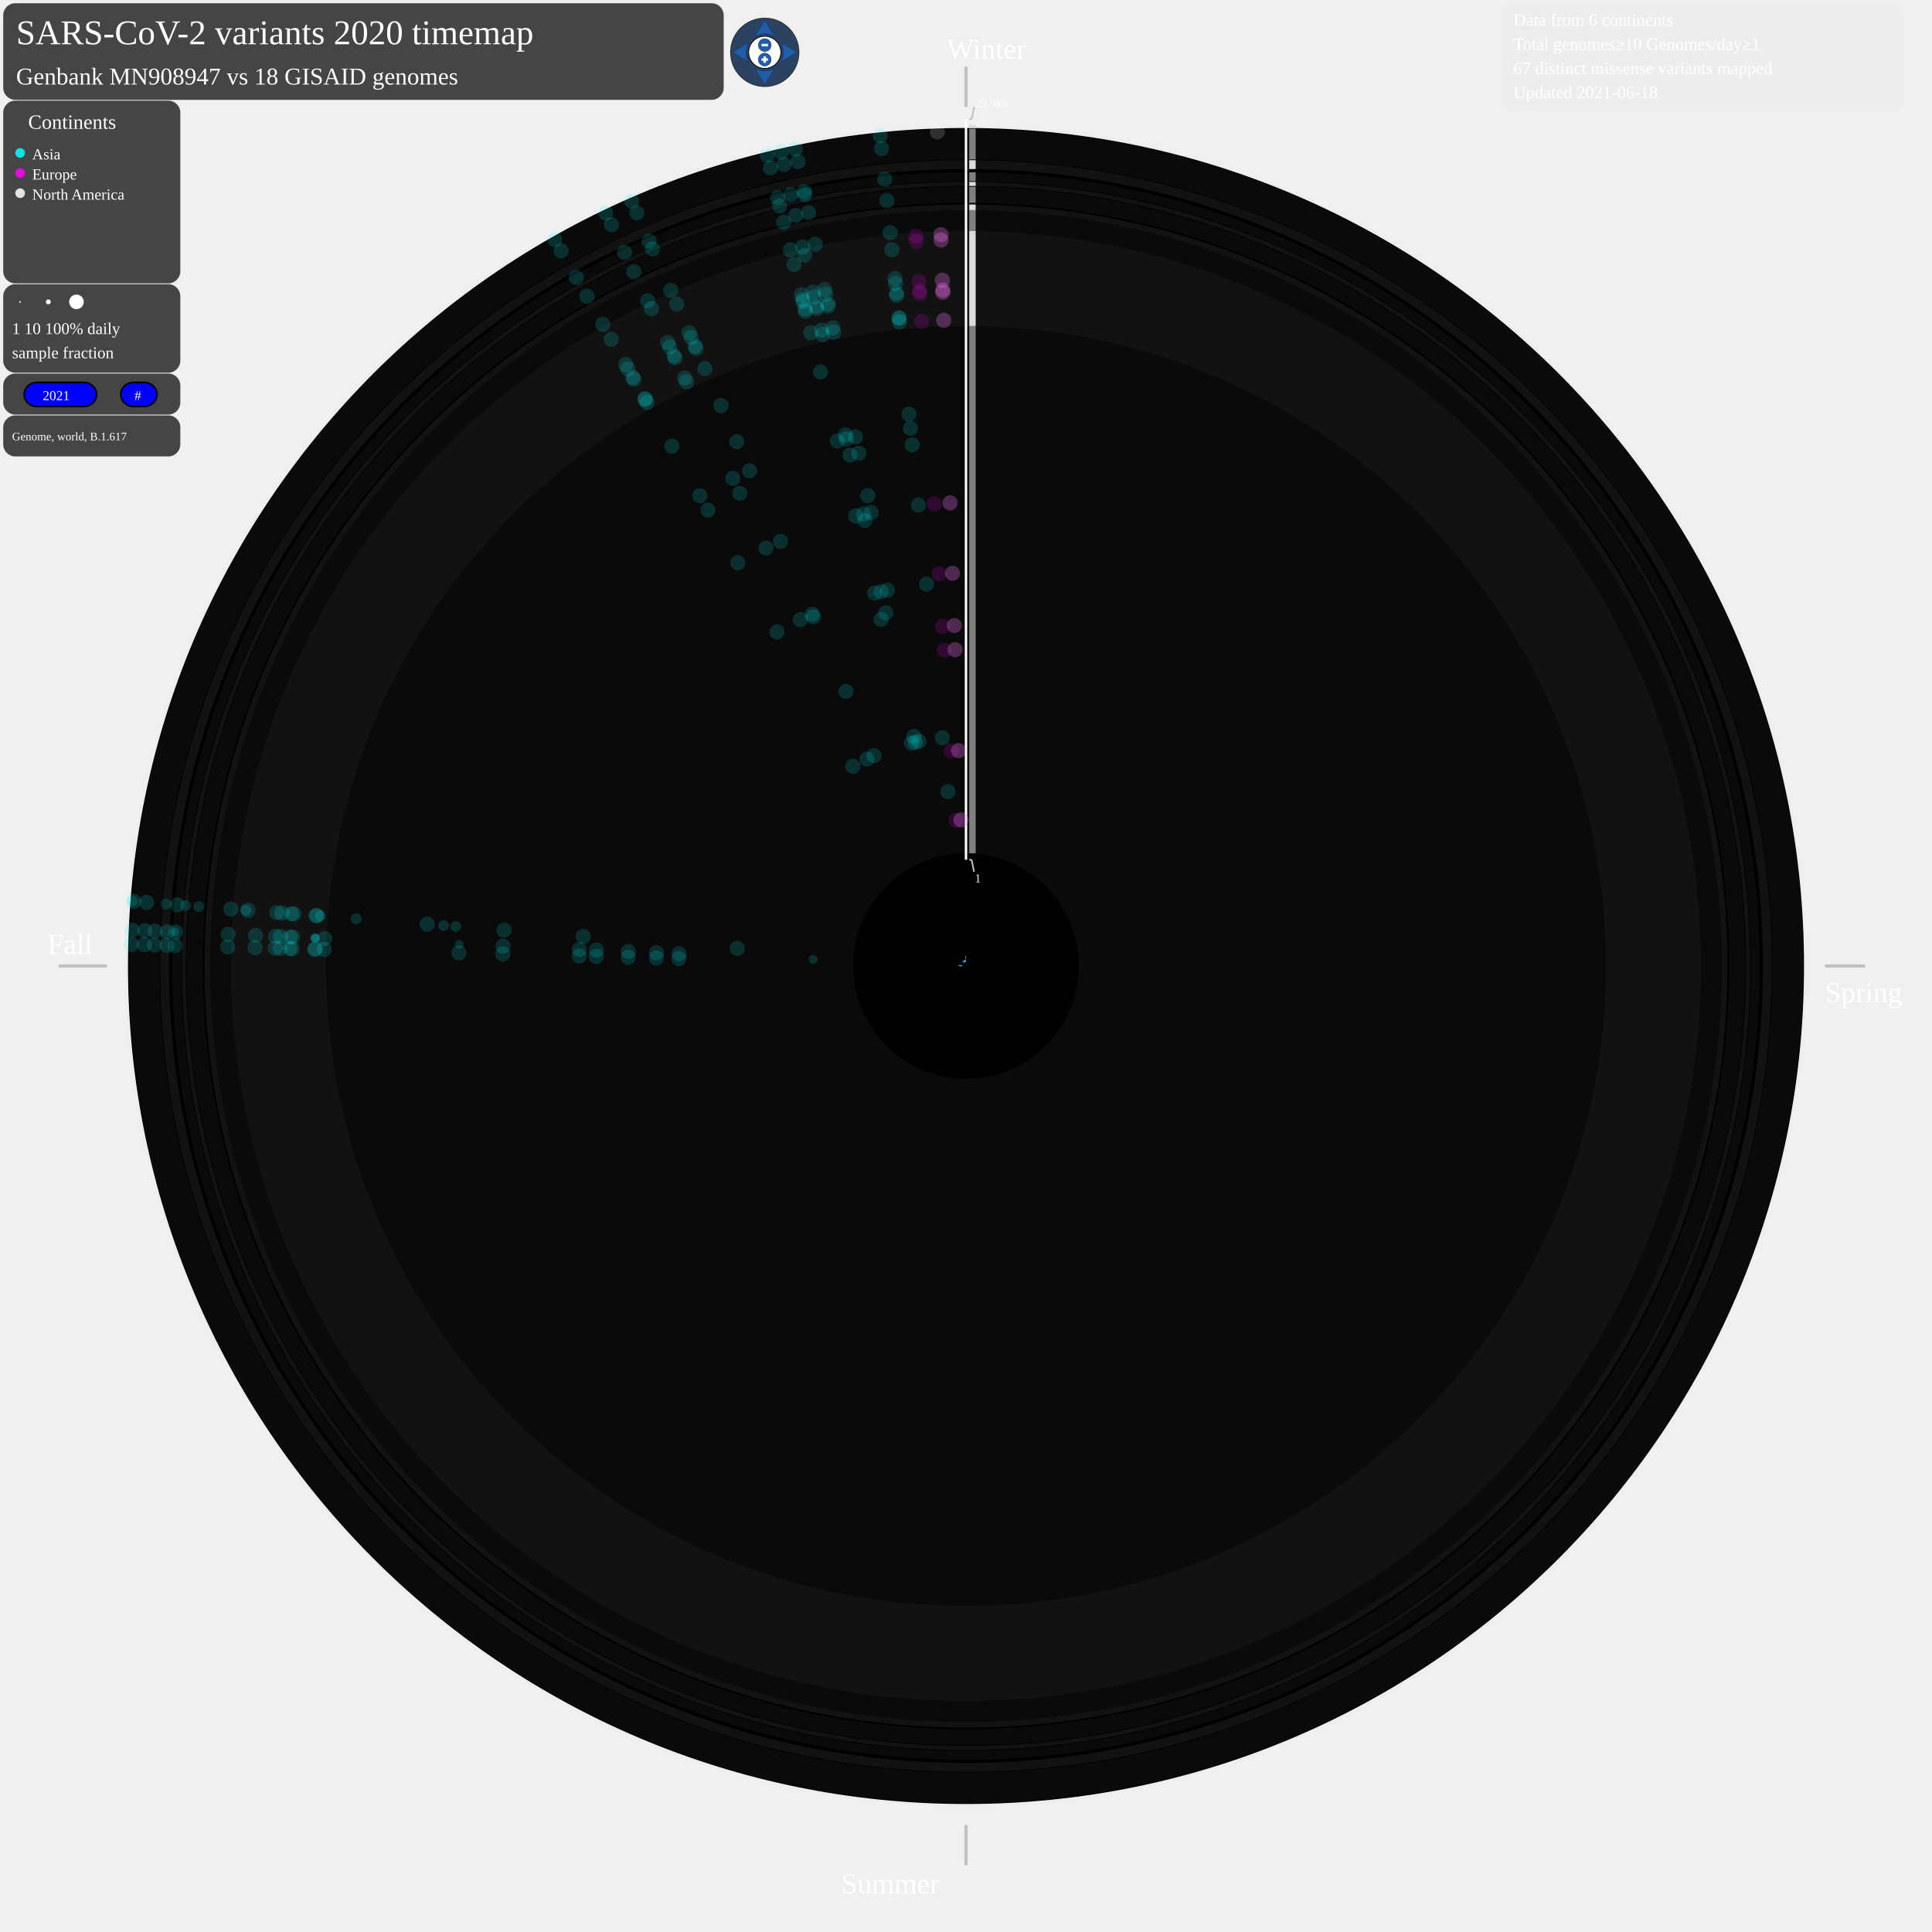
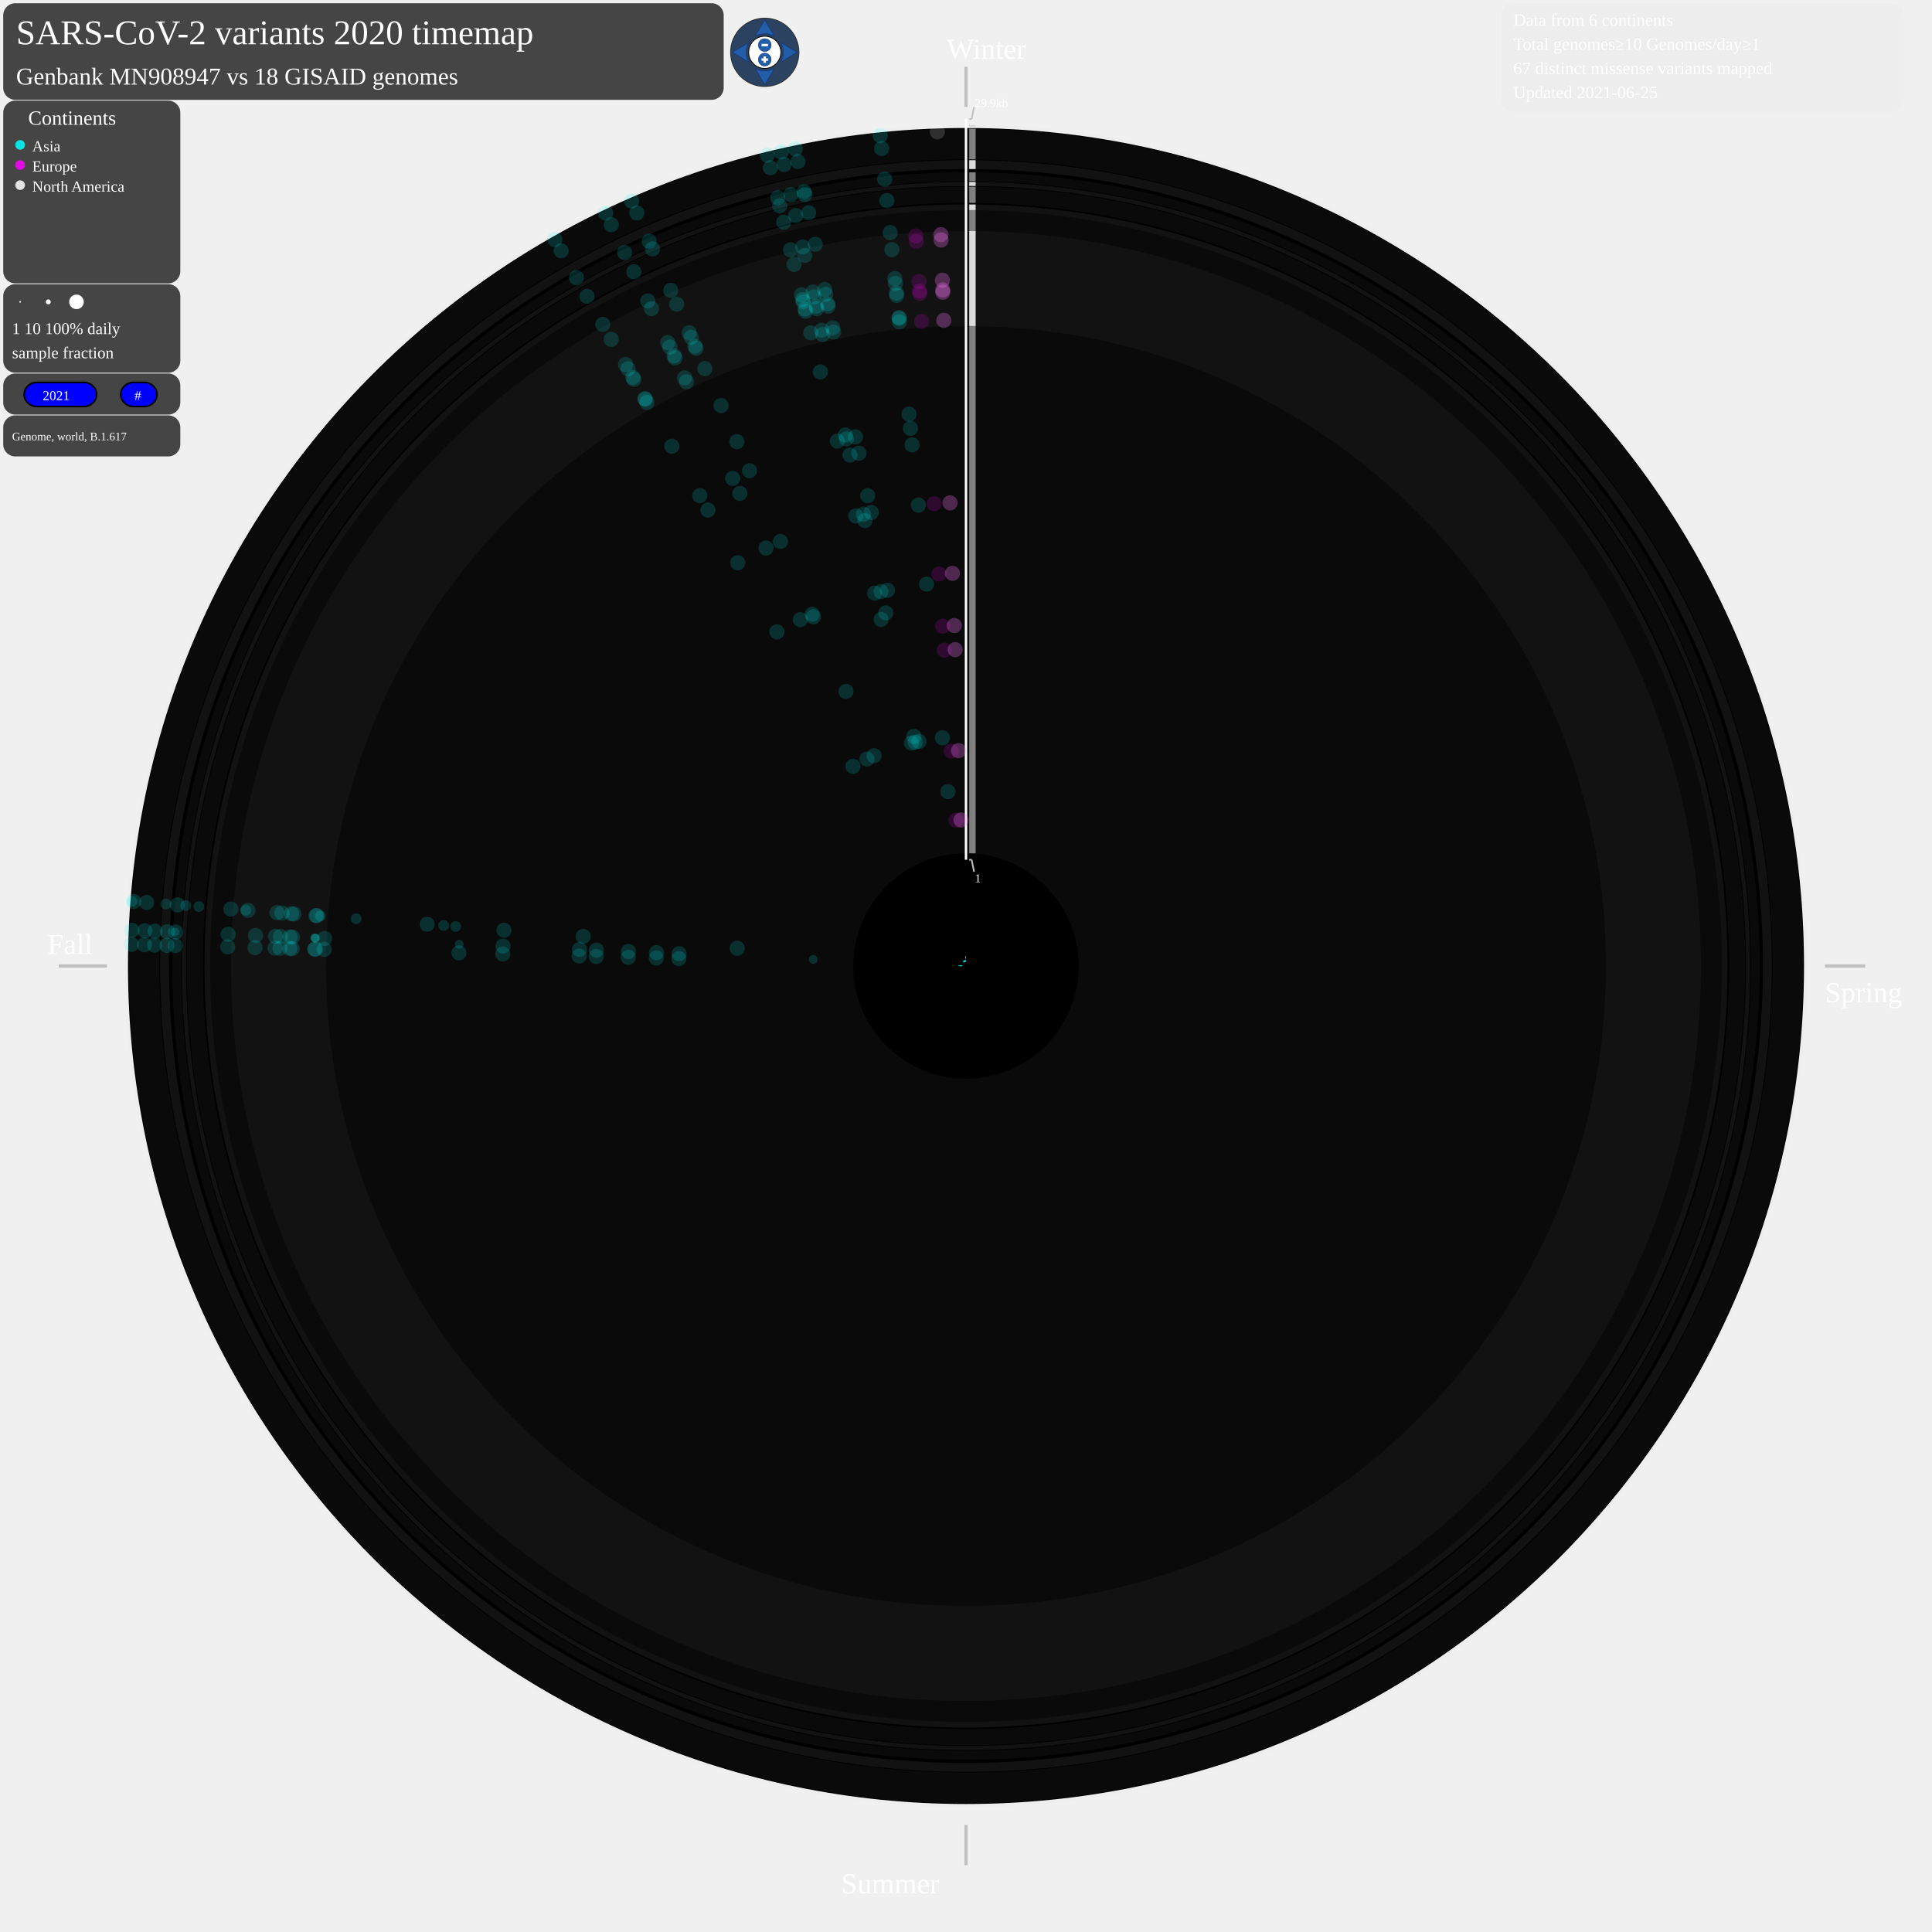
<svg xmlns="http://www.w3.org/2000/svg" width="2400" height="2400" style="background-color:black" viewBox="0 0 2400 2400" id="map-svg">
  <defs>
    <style type="text/css">
	.sb {
	stroke-width:0.8;
	stroke-opacity:0.7;
	}
	.sb:hover {
	stroke-width:0.8;
	stroke-opacity:1.0;
	}
	.compass {
	fill: #fff;
	stroke: #000;
	stroke-width: 1;
	}
	.button {
	fill: #225EA8;
	stroke: #0C2C84;
	stroke-width: 0.5;
	stroke-miterlimit:6;
	stroke-linecap: round;
	}
	.button:hover {
	stroke-width: 1;
	}
	.plus-minus {
	fill: #fff;
	pointer-events: none;
	}
	.legendcol {
	stroke: none;
	fill-opacity:0.85;
	}
	.legendcol:hover {
	fill-opacity:1.0;
	}
	.cv {
	stroke: none;
	fill-opacity:0.15;
	}
	.cv:hover {
	stroke: none;
	fill-opacity:0.8;
	}
	.Asia {
	stroke: none;
	fill-opacity:0.6;
	}
	.Asia:hover {
	stroke: none;
	fill-opacity:1.0;
	}
	.Europe {
	stroke: none;
	fill-opacity:0.6;
	}
	.Europe:hover {
	stroke: none;
	fill-opacity:1.0;
	}
	.NorthAmerica {
	stroke: none;
	fill-opacity:0.6;
	}
	.NorthAmerica:hover {
	stroke: none;
	fill-opacity:1.0;
	}
	a:link, a:visited {
	cursor: pointer;
	}
	a:hover, a:active {
	outline: dotted 2px yellow;
	}
	g:hover, g:active {
	outline: dotted 2px yellow;
	}
	.static {
	cursor: not-allowed;
	}
	.draggable, .draggable-group {
	cursor: pointer;
	}
	svg text {
	cursor: default;
	-webkit-user-select: none;
	-moz-user-select: none;
	-ms-user-select: none;
	user-select: none;
	}
	</style>
  </defs>
  <text font-size="3.6em" x="20" y="55" fill="white">SARS-CoV-2 variants 2020 timemap</text>
  <g id="matrix-group" transform="matrix(1 0 0 1 0 0)" class="draggable-group">
    <circle cx="1200" cy="1200" r="1045" style="fill:gainsboro;stroke:black;stroke-width:0;fill-opacity:0.085;" />
    <circle cx="1200" cy="1200" r="1041" style="fill:black;stroke:black;stroke-width:0;fill-opacity:1;" />
    <circle cx="1200" cy="1200" r="1040" style="fill:grey;stroke:black;stroke-width:0;fill-opacity:0.085;" />
    <circle cx="1200" cy="1200" r="1002" style="fill:black;stroke:black;stroke-width:0;fill-opacity:1;" />
    <circle cx="1200" cy="1200" r="1001" style="fill:gainsboro;stroke:black;stroke-width:0;fill-opacity:0.085;" />
    <circle cx="1200" cy="1200" r="990" style="fill:black;stroke:black;stroke-width:0;fill-opacity:1;" />
    <circle cx="1200" cy="1200" r="986" style="fill:grey;stroke:black;stroke-width:0;fill-opacity:0.085;" />
    <circle cx="1200" cy="1200" r="975" style="fill:black;stroke:black;stroke-width:0;fill-opacity:1;" />
    <circle cx="1200" cy="1200" r="974" style="fill:gainsboro;stroke:black;stroke-width:0;fill-opacity:0.085;" />
    <circle cx="1200" cy="1200" r="969" style="fill:black;stroke:black;stroke-width:0;fill-opacity:1;" />
    <circle cx="1200" cy="1200" r="968" style="fill:grey;stroke:black;stroke-width:0;fill-opacity:0.085;" />
    <circle cx="1200" cy="1200" r="948" style="fill:black;stroke:black;stroke-width:0;fill-opacity:1;" />
    <circle cx="1200" cy="1200" r="946" style="fill:gainsboro;stroke:black;stroke-width:0;fill-opacity:0.085;" />
    <circle cx="1200" cy="1200" r="939" style="fill:black;stroke:black;stroke-width:0;fill-opacity:1;" />
    <circle cx="1200" cy="1200" r="939" style="fill:grey;stroke:black;stroke-width:0;fill-opacity:0.085;" />
    <circle cx="1200" cy="1200" r="913" style="fill:black;stroke:black;stroke-width:0;fill-opacity:1;" />
    <circle cx="1200" cy="1200" r="913" style="fill:gainsboro;stroke:black;stroke-width:0;fill-opacity:0.085;" />
    <circle cx="1200" cy="1200" r="795" style="fill:black;stroke:black;stroke-width:0;fill-opacity:1;" />
    <circle cx="1200" cy="1200" r="795" style="fill:grey;stroke:black;stroke-width:0;fill-opacity:0.085;" />
    <circle cx="1200" cy="1200" r="140" style="fill:black;stroke:black;stroke-width:0;fill-opacity:1;" />
    <line x1="1200" y1="82.938" x2="1200" y2="132.938" style="stroke:silver;stroke-width:4" />
    <text font-size="3.0em" x="1176" y="72.938" fill="white">Winter</text>
    <line x1="2267" y1="1200" x2="2317" y2="1200" style="stroke:silver;stroke-width:4" />
    <text font-size="3.0em" x="2267" y="1245" fill="white">Spring</text>
    <line x1="1200" y1="2267" x2="1200" y2="2317" style="stroke:silver;stroke-width:4" />
    <text font-size="3.0em" x="1045" y="2352" fill="white">Summer</text>
    <line x1="133" y1="1200" x2="73" y2="1200" style="stroke:silver;stroke-width:4" />
    <text font-size="3.0em" x="59" y="1185" fill="white">Fall</text>
    <g>
      <line x1="1208" y1="1060" x2="1208" y2="405" style="stroke:grey;stroke-width:8" />
    </g>
    <g>
      <line x1="1208" y1="405" x2="1208" y2="287" style="stroke:gainsboro;stroke-width:8" />
    </g>
    <g>
      <line x1="1208" y1="287" x2="1208" y2="261" style="stroke:grey;stroke-width:8" />
    </g>
    <g>
      <line x1="1208" y1="261" x2="1208" y2="254" style="stroke:gainsboro;stroke-width:8" />
    </g>
    <g>
      <line x1="1208" y1="252" x2="1208" y2="232" style="stroke:grey;stroke-width:8" />
    </g>
    <g>
      <line x1="1208" y1="231" x2="1208" y2="226" style="stroke:gainsboro;stroke-width:8" />
    </g>
    <g>
      <line x1="1208" y1="225" x2="1208" y2="214" style="stroke:grey;stroke-width:8" />
    </g>
    <g>
      <line x1="1208" y1="210" x2="1208" y2="199" style="stroke:gainsboro;stroke-width:8" />
    </g>
    <g>
      <line x1="1208" y1="198" x2="1208" y2="160" style="stroke:grey;stroke-width:8" />
    </g>
    <g>
      <line x1="1208" y1="159" x2="1208" y2="155" style="stroke:gainsboro;stroke-width:8" />
    </g>
    <line x1="1200" y1="147.938" x2="1200" y2="1068" style="stroke:white;stroke-width:3" />
    <line x1="1204" y1="147.938" x2="1207" y2="147.938" style="stroke:silver;stroke-width:2" />
    <line x1="1207" y1="147.938" x2="1210" y2="132.938" style="stroke:silver;stroke-width:2" />
    <line x1="1204" y1="1068" x2="1207" y2="1068" style="stroke:silver;stroke-width:2" />
    <line x1="1207" y1="1068" x2="1210" y2="1083" style="stroke:silver;stroke-width:2" />
    <text font-size="1.25em" x="1211" y="132.938" fill="white">29.9kb</text>
    <text font-size="1.25em" x="1211" y="1096" fill="white">1</text>
    <g class="Asia">
      <line x1="1195.0" y1="1199.9" x2="1192.6" y2="1199.8" style="stroke:cyan;" class="sb" />
    </g>
    <g class="Asia">
      <circle cx="843.3" cy="1190.8" r="9.4" style="fill:cyan;" class="cv" />
    </g>
    <g class="Asia">
      <circle cx="815.3" cy="1190.1" r="9.4" style="fill:cyan;" class="cv" />
    </g>
    <g class="Asia">
      <circle cx="780.4" cy="1189.2" r="9.4" style="fill:cyan;" class="cv" />
    </g>
    <g class="Asia">
      <circle cx="740.7" cy="1188.1" r="9.4" style="fill:cyan;" class="cv" />
    </g>
    <g class="Asia">
      <circle cx="719.5" cy="1187.6" r="9.4" style="fill:cyan;" class="cv" />
    </g>
    <g class="Asia">
      <circle cx="624.6" cy="1185.1" r="9.4" style="fill:cyan;" class="cv" />
    </g>
    <g class="Asia">
      <circle cx="570.1" cy="1183.7" r="9.4" style="fill:cyan;" class="cv" />
    </g>
    <g class="Asia">
      <circle cx="402.8" cy="1179.4" r="9.4" style="fill:cyan;" class="cv" />
    </g>
    <g class="Asia">
      <circle cx="391.5" cy="1179.1" r="9.4" style="fill:cyan;" class="cv" />
    </g>
    <g class="Asia">
      <circle cx="391.1" cy="1179.1" r="9.4" style="fill:cyan;" class="cv" />
    </g>
    <g class="Asia">
      <circle cx="362.9" cy="1178.4" r="9.4" style="fill:cyan;" class="cv" />
    </g>
    <g class="Asia">
      <circle cx="359.9" cy="1178.3" r="9.4" style="fill:cyan;" class="cv" />
    </g>
    <g class="Asia">
      <circle cx="347.9" cy="1178.0" r="9.4" style="fill:cyan;" class="cv" />
    </g>
    <g class="Asia">
      <circle cx="341.7" cy="1177.8" r="9.4" style="fill:cyan;" class="cv" />
    </g>
    <g class="Asia">
      <circle cx="316.9" cy="1177.2" r="9.4" style="fill:cyan;" class="cv" />
    </g>
    <g class="Asia">
      <circle cx="282.8" cy="1176.3" r="9.4" style="fill:cyan;" class="cv" />
    </g>
    <g class="Asia">
      <circle cx="217.7" cy="1174.6" r="9.4" style="fill:cyan;" class="cv" />
    </g>
    <g class="Asia">
      <circle cx="207.4" cy="1174.4" r="9.4" style="fill:cyan;" class="cv" />
    </g>
    <g class="Asia">
      <circle cx="192.0" cy="1174.0" r="9.4" style="fill:cyan;" class="cv" />
    </g>
    <g class="Asia">
      <circle cx="179.4" cy="1173.6" r="9.4" style="fill:cyan;" class="cv" />
    </g>
    <g class="Asia">
      <circle cx="163.4" cy="1173.2" r="9.4" style="fill:cyan;" class="cv" />
    </g>
    <g class="Asia">
      <line x1="1195.0" y1="1199.8" x2="1190.2" y2="1199.6" style="stroke:cyan;" class="sb" />
    </g>
    <g class="Asia">
      <circle cx="1010.2" cy="1191.8" r="5.5" style="fill:cyan;" class="cv" />
    </g>
    <g class="Asia">
      <circle cx="843.6" cy="1184.7" r="9.4" style="fill:cyan;" class="cv" />
    </g>
    <g class="Asia">
      <circle cx="815.5" cy="1183.5" r="9.4" style="fill:cyan;" class="cv" />
    </g>
    <g class="Asia">
      <circle cx="780.6" cy="1182.0" r="9.4" style="fill:cyan;" class="cv" />
    </g>
    <g class="Asia">
      <circle cx="740.9" cy="1180.3" r="9.4" style="fill:cyan;" class="cv" />
    </g>
    <g class="Asia">
      <circle cx="719.8" cy="1179.4" r="9.4" style="fill:cyan;" class="cv" />
    </g>
    <g class="Asia">
      <circle cx="624.9" cy="1175.3" r="9.4" style="fill:cyan;" class="cv" />
    </g>
    <g class="Asia">
      <circle cx="570.5" cy="1173.0" r="5.5" style="fill:cyan;" class="cv" />
    </g>
    <g class="Asia">
      <circle cx="403.3" cy="1165.8" r="9.4" style="fill:cyan;" class="cv" />
    </g>
    <g class="Asia">
      <circle cx="392.0" cy="1165.3" r="5.5" style="fill:cyan;" class="cv" />
    </g>
    <g class="Asia">
      <circle cx="391.6" cy="1165.3" r="5.5" style="fill:cyan;" class="cv" />
    </g>
    <g class="Asia">
      <circle cx="390.7" cy="1165.2" r="5.5" style="fill:cyan;" class="cv" />
    </g>
    <g class="Asia">
      <circle cx="363.4" cy="1164.1" r="9.4" style="fill:cyan;" class="cv" />
    </g>
    <g class="Asia">
      <circle cx="360.4" cy="1163.9" r="9.4" style="fill:cyan;" class="cv" />
    </g>
    <g class="Asia">
      <circle cx="348.4" cy="1163.4" r="9.4" style="fill:cyan;" class="cv" />
    </g>
    <g class="Asia">
      <circle cx="342.2" cy="1163.1" r="9.4" style="fill:cyan;" class="cv" />
    </g>
    <g class="Asia">
      <circle cx="317.5" cy="1162.1" r="9.4" style="fill:cyan;" class="cv" />
    </g>
    <g class="Asia">
      <circle cx="283.4" cy="1160.6" r="9.4" style="fill:cyan;" class="cv" />
    </g>
    <g class="Asia">
      <circle cx="218.2" cy="1157.8" r="9.4" style="fill:cyan;" class="cv" />
    </g>
    <g class="Asia">
      <circle cx="217.3" cy="1157.8" r="5.5" style="fill:cyan;" class="cv" />
    </g>
    <g class="Asia">
      <circle cx="208.0" cy="1157.4" r="9.4" style="fill:cyan;" class="cv" />
    </g>
    <g class="Asia">
      <circle cx="192.6" cy="1156.7" r="9.4" style="fill:cyan;" class="cv" />
    </g>
    <g class="Asia">
      <circle cx="180.0" cy="1156.2" r="9.4" style="fill:cyan;" class="cv" />
    </g>
    <g class="Asia">
      <circle cx="164.0" cy="1155.5" r="9.4" style="fill:cyan;" class="cv" />
    </g>
    <g class="Asia">
      <line x1="1195.0" y1="1199.6" x2="1191.2" y2="1199.3" style="stroke:cyan;" class="sb" />
    </g>
    <g class="Asia">
      <circle cx="915.8" cy="1178.0" r="9.4" style="fill:cyan;" class="cv" />
    </g>
    <g class="Asia">
      <circle cx="724.5" cy="1163.2" r="9.4" style="fill:cyan;" class="cv" />
    </g>
    <g class="Asia">
      <circle cx="626.1" cy="1155.5" r="9.4" style="fill:cyan;" class="cv" />
    </g>
    <g class="Asia">
      <circle cx="566.1" cy="1150.9" r="6.7" style="fill:cyan;" class="cv" />
    </g>
    <g class="Asia">
      <circle cx="551.1" cy="1149.7" r="6.7" style="fill:cyan;" class="cv" />
    </g>
    <g class="Asia">
      <circle cx="530.6" cy="1148.1" r="9.4" style="fill:cyan;" class="cv" />
    </g>
    <g class="Asia">
      <circle cx="442.4" cy="1141.3" r="6.7" style="fill:cyan;" class="cv" />
    </g>
    <g class="Asia">
      <circle cx="397.9" cy="1137.9" r="6.7" style="fill:cyan;" class="cv" />
    </g>
    <g class="Asia">
      <circle cx="393.6" cy="1137.5" r="9.4" style="fill:cyan;" class="cv" />
    </g>
    <g class="Asia">
      <circle cx="392.5" cy="1137.4" r="9.4" style="fill:cyan;" class="cv" />
    </g>
    <g class="Asia">
      <circle cx="365.1" cy="1135.3" r="9.4" style="fill:cyan;" class="cv" />
    </g>
    <g class="Asia">
      <circle cx="362.2" cy="1135.1" r="9.4" style="fill:cyan;" class="cv" />
    </g>
    <g class="Asia">
      <circle cx="350.2" cy="1134.2" r="9.4" style="fill:cyan;" class="cv" />
    </g>
    <g class="Asia">
      <circle cx="344.0" cy="1133.7" r="9.4" style="fill:cyan;" class="cv" />
    </g>
    <g class="Asia">
      <circle cx="308.1" cy="1130.9" r="9.4" style="fill:cyan;" class="cv" />
    </g>
    <g class="Asia">
      <circle cx="305.4" cy="1130.7" r="6.7" style="fill:cyan;" class="cv" />
    </g>
    <g class="Asia">
      <circle cx="286.8" cy="1129.3" r="9.4" style="fill:cyan;" class="cv" />
    </g>
    <g class="Asia">
      <circle cx="247.0" cy="1126.2" r="6.7" style="fill:cyan;" class="cv" />
    </g>
    <g class="Asia">
      <circle cx="230.7" cy="1124.9" r="6.7" style="fill:cyan;" class="cv" />
    </g>
    <g class="Asia">
      <circle cx="220.3" cy="1124.1" r="9.4" style="fill:cyan;" class="cv" />
    </g>
    <g class="Asia">
      <circle cx="206.1" cy="1123.0" r="6.7" style="fill:cyan;" class="cv" />
    </g>
    <g class="Asia">
      <circle cx="182.1" cy="1121.1" r="9.4" style="fill:cyan;" class="cv" />
    </g>
    <g class="Asia">
      <circle cx="166.1" cy="1119.9" r="9.4" style="fill:cyan;" class="cv" />
    </g>
    <g class="Asia">
      <circle cx="164.1" cy="1119.7" r="6.7" style="fill:cyan;" class="cv" />
    </g>
    <g class="Asia">
      <line x1="1197.5" y1="1195.6" x2="1196.4" y2="1193.6" style="stroke:cyan;" class="sb" />
    </g>
    <g class="Asia">
      <circle cx="1059.6" cy="951.9" r="9.4" style="fill:cyan;" class="cv" />
    </g>
    <g class="Asia">
      <circle cx="965.1" cy="784.9" r="9.4" style="fill:cyan;" class="cv" />
    </g>
    <g class="Asia">
      <circle cx="916.5" cy="699.1" r="9.4" style="fill:cyan;" class="cv" />
    </g>
    <g class="Asia">
      <circle cx="879.4" cy="633.6" r="9.4" style="fill:cyan;" class="cv" />
    </g>
    <g class="Asia">
      <circle cx="869.3" cy="615.7" r="9.4" style="fill:cyan;" class="cv" />
    </g>
    <g class="Asia">
      <circle cx="834.6" cy="554.3" r="9.4" style="fill:cyan;" class="cv" />
    </g>
    <g class="Asia">
      <circle cx="803.7" cy="499.9" r="9.4" style="fill:cyan;" class="cv" />
    </g>
    <g class="Asia">
      <circle cx="801.6" cy="496.1" r="9.4" style="fill:cyan;" class="cv" />
    </g>
    <g class="Asia">
      <circle cx="801.1" cy="495.2" r="9.4" style="fill:cyan;" class="cv" />
    </g>
    <g class="Asia">
      <circle cx="787.5" cy="471.2" r="9.4" style="fill:cyan;" class="cv" />
    </g>
    <g class="Asia">
      <circle cx="786.1" cy="468.7" r="9.4" style="fill:cyan;" class="cv" />
    </g>
    <g class="Asia">
      <circle cx="780.1" cy="458.2" r="9.4" style="fill:cyan;" class="cv" />
    </g>
    <g class="Asia">
      <circle cx="777.1" cy="452.8" r="9.4" style="fill:cyan;" class="cv" />
    </g>
    <g class="Asia">
      <circle cx="759.3" cy="421.5" r="9.4" style="fill:cyan;" class="cv" />
    </g>
    <g class="Asia">
      <circle cx="748.8" cy="402.9" r="9.4" style="fill:cyan;" class="cv" />
    </g>
    <g class="Asia">
      <circle cx="729.2" cy="368.1" r="9.4" style="fill:cyan;" class="cv" />
    </g>
    <g class="Asia">
      <circle cx="716.0" cy="344.8" r="9.4" style="fill:cyan;" class="cv" />
    </g>
    <g class="Asia">
      <circle cx="697.1" cy="311.5" r="9.4" style="fill:cyan;" class="cv" />
    </g>
    <g class="Asia">
      <circle cx="689.2" cy="297.6" r="9.4" style="fill:cyan;" class="cv" />
    </g>
    <g class="Asia">
      <line x1="1197.8" y1="1195.5" x2="1196.8" y2="1193.3" style="stroke:cyan;" class="sb" />
    </g>
    <g class="Asia">
      <circle cx="1077.0" cy="942.9" r="9.4" style="fill:cyan;" class="cv" />
    </g>
    <g class="Asia">
      <circle cx="994.2" cy="769.8" r="9.4" style="fill:cyan;" class="cv" />
    </g>
    <g class="Asia">
      <circle cx="951.6" cy="680.8" r="9.4" style="fill:cyan;" class="cv" />
    </g>
    <g class="Asia">
      <circle cx="919.1" cy="612.9" r="9.4" style="fill:cyan;" class="cv" />
    </g>
    <g class="Asia">
      <circle cx="910.2" cy="594.3" r="9.4" style="fill:cyan;" class="cv" />
    </g>
    <g class="Asia">
      <circle cx="852.8" cy="474.3" r="9.4" style="fill:cyan;" class="cv" />
    </g>
    <g class="Asia">
      <circle cx="850.4" cy="469.4" r="9.4" style="fill:cyan;" class="cv" />
    </g>
    <g class="Asia">
      <circle cx="838.6" cy="444.6" r="9.4" style="fill:cyan;" class="cv" />
    </g>
    <g class="Asia">
      <circle cx="837.3" cy="442.0" r="9.4" style="fill:cyan;" class="cv" />
    </g>
    <g class="Asia">
      <circle cx="832.1" cy="431.1" r="9.4" style="fill:cyan;" class="cv" />
    </g>
    <g class="Asia">
      <circle cx="829.4" cy="425.5" r="9.4" style="fill:cyan;" class="cv" />
    </g>
    <g class="Asia">
      <circle cx="809.3" cy="383.4" r="9.4" style="fill:cyan;" class="cv" />
    </g>
    <g class="Asia">
      <circle cx="804.7" cy="373.8" r="9.4" style="fill:cyan;" class="cv" />
    </g>
    <g class="Asia">
      <circle cx="787.4" cy="337.7" r="9.4" style="fill:cyan;" class="cv" />
    </g>
    <g class="Asia">
      <circle cx="775.9" cy="313.6" r="9.4" style="fill:cyan;" class="cv" />
    </g>
    <g class="Asia">
      <circle cx="759.4" cy="279.1" r="9.4" style="fill:cyan;" class="cv" />
    </g>
    <g class="Asia">
      <circle cx="752.4" cy="264.6" r="9.4" style="fill:cyan;" class="cv" />
    </g>
    <g class="Asia">
      <line x1="1198.0" y1="1195.4" x2="1197.0" y2="1193.2" style="stroke:cyan;" class="sb" />
    </g>
    <g class="Asia">
      <circle cx="1085.8" cy="938.8" r="9.4" style="fill:cyan;" class="cv" />
    </g>
    <g class="Asia">
      <circle cx="1050.9" cy="858.9" r="9.4" style="fill:cyan;" class="cv" />
    </g>
    <g class="Asia">
      <circle cx="1010.4" cy="766.3" r="9.4" style="fill:cyan;" class="cv" />
    </g>
    <g class="Asia">
      <circle cx="1009.0" cy="763.0" r="9.4" style="fill:cyan;" class="cv" />
    </g>
    <g class="Asia">
      <circle cx="969.5" cy="672.6" r="9.4" style="fill:cyan;" class="cv" />
    </g>
    <g class="Asia">
      <circle cx="931.1" cy="584.8" r="9.4" style="fill:cyan;" class="cv" />
    </g>
    <g class="Asia">
      <circle cx="915.3" cy="548.7" r="9.4" style="fill:cyan;" class="cv" />
    </g>
    <g class="Asia">
      <circle cx="895.7" cy="503.8" r="9.4" style="fill:cyan;" class="cv" />
    </g>
    <g class="Asia">
      <circle cx="875.6" cy="457.9" r="9.4" style="fill:cyan;" class="cv" />
    </g>
    <g class="Asia">
      <circle cx="864.6" cy="432.7" r="9.4" style="fill:cyan;" class="cv" />
    </g>
    <g class="Asia">
      <circle cx="863.4" cy="430.0" r="9.4" style="fill:cyan;" class="cv" />
    </g>
    <g class="Asia">
      <circle cx="858.6" cy="419.0" r="9.4" style="fill:cyan;" class="cv" />
    </g>
    <g class="Asia">
      <circle cx="856.1" cy="413.3" r="9.4" style="fill:cyan;" class="cv" />
    </g>
    <g class="Asia">
      <circle cx="840.6" cy="377.8" r="9.4" style="fill:cyan;" class="cv" />
    </g>
    <g class="Asia">
      <circle cx="833.2" cy="360.7" r="9.4" style="fill:cyan;" class="cv" />
    </g>
    <g class="Asia">
      <circle cx="810.6" cy="309.1" r="9.4" style="fill:cyan;" class="cv" />
    </g>
    <g class="Asia">
      <circle cx="806.4" cy="299.6" r="9.4" style="fill:cyan;" class="cv" />
    </g>
    <g class="Asia">
      <circle cx="791.1" cy="264.5" r="9.4" style="fill:cyan;" class="cv" />
    </g>
    <g class="Asia">
      <circle cx="784.7" cy="249.8" r="9.4" style="fill:cyan;" class="cv" />
    </g>
    <g class="Asia">
      <line x1="1198.8" y1="1195.1" x2="1198.2" y2="1192.8" style="stroke:cyan;" class="sb" />
    </g>
    <g class="Asia">
      <circle cx="1132.2" cy="923.1" r="9.4" style="fill:cyan;" class="cv" />
    </g>
    <g class="Asia">
      <circle cx="1094.5" cy="769.5" r="9.4" style="fill:cyan;" class="cv" />
    </g>
    <g class="Asia">
      <circle cx="1086.5" cy="736.8" r="9.4" style="fill:cyan;" class="cv" />
    </g>
    <g class="Asia">
      <circle cx="1063.0" cy="640.9" r="9.4" style="fill:cyan;" class="cv" />
    </g>
    <g class="Asia">
      <circle cx="1040.2" cy="547.9" r="9.4" style="fill:cyan;" class="cv" />
    </g>
    <g class="Asia">
      <circle cx="1019.1" cy="462.0" r="9.4" style="fill:cyan;" class="cv" />
    </g>
    <g class="Asia">
      <circle cx="1007.2" cy="413.4" r="9.4" style="fill:cyan;" class="cv" />
    </g>
    <g class="Asia">
      <circle cx="1000.7" cy="386.7" r="9.4" style="fill:cyan;" class="cv" />
    </g>
    <g class="Asia">
      <circle cx="1000.0" cy="383.8" r="9.4" style="fill:cyan;" class="cv" />
    </g>
    <g class="Asia">
      <circle cx="997.8" cy="374.9" r="9.4" style="fill:cyan;" class="cv" />
    </g>
    <g class="Asia">
      <circle cx="997.1" cy="372.1" r="9.4" style="fill:cyan;" class="cv" />
    </g>
    <g class="Asia">
      <circle cx="995.6" cy="366.1" r="9.4" style="fill:cyan;" class="cv" />
    </g>
    <g class="Asia">
      <circle cx="986.4" cy="328.5" r="9.4" style="fill:cyan;" class="cv" />
    </g>
    <g class="Asia">
      <circle cx="982.0" cy="310.4" r="9.4" style="fill:cyan;" class="cv" />
    </g>
    <g class="Asia">
      <circle cx="973.6" cy="276.0" r="9.4" style="fill:cyan;" class="cv" />
    </g>
    <g class="Asia">
      <circle cx="968.6" cy="255.7" r="9.4" style="fill:cyan;" class="cv" />
    </g>
    <g class="Asia">
      <circle cx="966.1" cy="245.6" r="9.4" style="fill:cyan;" class="cv" />
    </g>
    <g class="Asia">
      <circle cx="957.0" cy="208.4" r="9.4" style="fill:cyan;" class="cv" />
    </g>
    <g class="Asia">
      <circle cx="953.2" cy="192.8" r="9.4" style="fill:cyan;" class="cv" />
    </g>
    <g class="Asia">
      <line x1="1198.9" y1="1195.1" x2="1198.4" y2="1192.8" style="stroke:cyan;" class="sb" />
    </g>
    <g class="Asia">
      <circle cx="1136.9" cy="922.0" r="9.4" style="fill:cyan;" class="cv" />
    </g>
    <g class="Asia">
      <circle cx="1135.3" cy="914.8" r="9.4" style="fill:cyan;" class="cv" />
    </g>
    <g class="Asia">
      <circle cx="1100.4" cy="761.3" r="9.4" style="fill:cyan;" class="cv" />
    </g>
    <g class="Asia">
      <circle cx="1094.4" cy="734.9" r="9.4" style="fill:cyan;" class="cv" />
    </g>
    <g class="Asia">
      <circle cx="1074.4" cy="646.7" r="9.4" style="fill:cyan;" class="cv" />
    </g>
    <g class="Asia">
      <circle cx="1072.6" cy="638.7" r="9.4" style="fill:cyan;" class="cv" />
    </g>
    <g class="Asia">
      <circle cx="1055.9" cy="565.3" r="9.4" style="fill:cyan;" class="cv" />
    </g>
    <g class="Asia">
      <circle cx="1051.4" cy="545.2" r="9.4" style="fill:cyan;" class="cv" />
    </g>
    <g class="Asia">
      <circle cx="1050.2" cy="540.3" r="9.4" style="fill:cyan;" class="cv" />
    </g>
    <g class="Asia">
      <circle cx="1021.9" cy="415.5" r="9.4" style="fill:cyan;" class="cv" />
    </g>
    <g class="Asia">
      <circle cx="1020.7" cy="410.2" r="9.4" style="fill:cyan;" class="cv" />
    </g>
    <g class="Asia">
      <circle cx="1014.6" cy="383.4" r="9.4" style="fill:cyan;" class="cv" />
    </g>
    <g class="Asia">
      <circle cx="1014.0" cy="380.5" r="9.4" style="fill:cyan;" class="cv" />
    </g>
    <g class="Asia">
      <circle cx="1011.3" cy="368.8" r="9.4" style="fill:cyan;" class="cv" />
    </g>
    <g class="Asia">
      <circle cx="1009.9" cy="362.7" r="9.4" style="fill:cyan;" class="cv" />
    </g>
    <g class="Asia">
      <circle cx="999.6" cy="317.2" r="9.4" style="fill:cyan;" class="cv" />
    </g>
    <g class="Asia">
      <circle cx="997.2" cy="306.8" r="9.4" style="fill:cyan;" class="cv" />
    </g>
    <g class="Asia">
      <circle cx="988.4" cy="267.8" r="9.4" style="fill:cyan;" class="cv" />
    </g>
    <g class="Asia">
      <circle cx="982.5" cy="241.7" r="9.4" style="fill:cyan;" class="cv" />
    </g>
    <g class="Asia">
      <circle cx="974.0" cy="204.4" r="9.4" style="fill:cyan;" class="cv" />
    </g>
    <g class="Asia">
      <circle cx="970.4" cy="188.8" r="9.4" style="fill:cyan;" class="cv" />
    </g>
    <g class="Asia">
      <line x1="1199.0" y1="1195.1" x2="1198.5" y2="1192.7" style="stroke:cyan;" class="sb" />
    </g>
    <g class="Asia">
      <circle cx="1141.7" cy="921.0" r="9.4" style="fill:cyan;" class="cv" />
    </g>
    <g class="Asia">
      <circle cx="1102.5" cy="733.2" r="9.4" style="fill:cyan;" class="cv" />
    </g>
    <g class="Asia">
      <circle cx="1082.3" cy="636.6" r="9.4" style="fill:cyan;" class="cv" />
    </g>
    <g class="Asia">
      <circle cx="1077.9" cy="615.7" r="9.4" style="fill:cyan;" class="cv" />
    </g>
    <g class="Asia">
      <circle cx="1066.9" cy="563.0" r="9.4" style="fill:cyan;" class="cv" />
    </g>
    <g class="Asia">
      <circle cx="1062.7" cy="542.7" r="9.4" style="fill:cyan;" class="cv" />
    </g>
    <g class="Asia">
      <circle cx="1035.5" cy="412.5" r="9.4" style="fill:cyan;" class="cv" />
    </g>
    <g class="Asia">
      <circle cx="1034.4" cy="407.2" r="9.4" style="fill:cyan;" class="cv" />
    </g>
    <g class="Asia">
      <circle cx="1028.8" cy="380.3" r="9.4" style="fill:cyan;" class="cv" />
    </g>
    <g class="Asia">
      <circle cx="1028.2" cy="377.4" r="9.4" style="fill:cyan;" class="cv" />
    </g>
    <g class="Asia">
      <circle cx="1025.7" cy="365.6" r="9.4" style="fill:cyan;" class="cv" />
    </g>
    <g class="Asia">
      <circle cx="1024.4" cy="359.6" r="9.4" style="fill:cyan;" class="cv" />
    </g>
    <g class="Asia">
      <circle cx="1012.7" cy="303.4" r="9.4" style="fill:cyan;" class="cv" />
    </g>
    <g class="Asia">
      <circle cx="1004.5" cy="264.3" r="9.4" style="fill:cyan;" class="cv" />
    </g>
    <g class="Asia">
      <circle cx="999.8" cy="241.6" r="9.4" style="fill:cyan;" class="cv" />
    </g>
    <g class="Asia">
      <circle cx="999.0" cy="238.1" r="9.4" style="fill:cyan;" class="cv" />
    </g>
    <g class="Asia">
      <circle cx="991.2" cy="200.7" r="9.4" style="fill:cyan;" class="cv" />
    </g>
    <g class="Asia">
      <circle cx="987.9" cy="185.0" r="9.4" style="fill:cyan;" class="cv" />
    </g>
    <g class="Asia">
      <line x1="1199.5" y1="1195.0" x2="1199.2" y2="1192.6" style="stroke:cyan;" class="sb" />
    </g>
    <g class="Asia">
      <circle cx="1177.6" cy="983.4" r="9.4" style="fill:cyan;" class="cv" />
    </g>
    <g class="Asia">
      <circle cx="1170.7" cy="916.5" r="9.4" style="fill:cyan;" class="cv" />
    </g>
    <g class="Asia">
      <circle cx="1151.0" cy="725.6" r="9.4" style="fill:cyan;" class="cv" />
    </g>
    <g class="Asia">
      <circle cx="1140.8" cy="627.4" r="9.4" style="fill:cyan;" class="cv" />
    </g>
    <g class="Asia">
      <circle cx="1133.1" cy="552.6" r="9.4" style="fill:cyan;" class="cv" />
    </g>
    <g class="Asia">
      <circle cx="1131.0" cy="532.1" r="9.4" style="fill:cyan;" class="cv" />
    </g>
    <g class="Asia">
      <circle cx="1129.2" cy="514.5" r="9.4" style="fill:cyan;" class="cv" />
    </g>
    <g class="Asia">
      <circle cx="1117.3" cy="399.8" r="9.4" style="fill:cyan;" class="cv" />
    </g>
    <g class="Asia">
      <circle cx="1116.9" cy="395.5" r="9.4" style="fill:cyan;" class="cv" />
    </g>
    <g class="Asia">
      <circle cx="1116.8" cy="394.4" r="9.4" style="fill:cyan;" class="cv" />
    </g>
    <g class="Asia">
      <circle cx="1113.9" cy="367.0" r="9.4" style="fill:cyan;" class="cv" />
    </g>
    <g class="Asia">
      <circle cx="1113.6" cy="364.1" r="9.4" style="fill:cyan;" class="cv" />
    </g>
    <g class="Asia">
      <circle cx="1112.4" cy="352.1" r="9.4" style="fill:cyan;" class="cv" />
    </g>
    <g class="Asia">
      <circle cx="1111.7" cy="346.0" r="9.4" style="fill:cyan;" class="cv" />
    </g>
    <g class="Asia">
      <circle cx="1108.0" cy="310.2" r="9.4" style="fill:cyan;" class="cv" />
    </g>
    <g class="Asia">
      <circle cx="1105.8" cy="288.9" r="9.4" style="fill:cyan;" class="cv" />
    </g>
    <g class="Asia">
      <circle cx="1101.7" cy="249.2" r="9.4" style="fill:cyan;" class="cv" />
    </g>
    <g class="Asia">
      <circle cx="1099.0" cy="222.5" r="9.4" style="fill:cyan;" class="cv" />
    </g>
    <g class="Asia">
      <circle cx="1095.1" cy="184.5" r="9.4" style="fill:cyan;" class="cv" />
    </g>
    <g class="Asia">
      <circle cx="1093.4" cy="168.5" r="9.4" style="fill:cyan;" class="cv" />
    </g>
    <g class="Europe">
      <line x1="1199.7" y1="1195.0" x2="1199.5" y2="1192.6" style="stroke:fuchsia;" class="sb" />
    </g>
    <g class="Europe">
      <circle cx="1187.6" cy="1018.9" r="9.4" style="fill:fuchsia;" class="cv" />
    </g>
    <g class="Europe">
      <circle cx="1181.7" cy="933.0" r="9.4" style="fill:fuchsia;" class="cv" />
    </g>
    <g class="Europe">
      <circle cx="1173.0" cy="807.7" r="9.4" style="fill:fuchsia;" class="cv" />
    </g>
    <g class="Europe">
      <circle cx="1171.0" cy="777.9" r="9.4" style="fill:fuchsia;" class="cv" />
    </g>
    <g class="Europe">
      <circle cx="1166.5" cy="713.0" r="9.4" style="fill:fuchsia;" class="cv" />
    </g>
    <g class="Europe">
      <circle cx="1160.5" cy="625.8" r="9.4" style="fill:fuchsia;" class="cv" />
    </g>
    <g class="Europe">
      <circle cx="1145.0" cy="399.3" r="9.4" style="fill:fuchsia;" class="cv" />
    </g>
    <g class="Europe">
      <circle cx="1142.6" cy="364.6" r="9.4" style="fill:fuchsia;" class="cv" />
    </g>
    <g class="Europe">
      <circle cx="1142.4" cy="361.6" r="9.4" style="fill:fuchsia;" class="cv" />
    </g>
    <g class="Europe">
      <circle cx="1141.6" cy="349.6" r="9.4" style="fill:fuchsia;" class="cv" />
    </g>
    <g class="Europe">
      <circle cx="1138.2" cy="299.8" r="9.4" style="fill:fuchsia;" class="cv" />
    </g>
    <g class="Europe">
      <circle cx="1137.7" cy="293.1" r="9.4" style="fill:fuchsia;" class="cv" />
    </g>
    <g class="Europe">
      <line x1="1199.8" y1="1195.0" x2="1199.7" y2="1190.2" style="stroke:fuchsia;" class="sb" />
    </g>
    <g class="NorthAmerica">
      <line x1="1199.7" y1="1190.2" x2="1199.6" y2="1187.8" style="stroke:white;" class="sb" />
    </g>
    <g class="NorthAmerica">
      <circle cx="1193.8" cy="1018.6" r="9.4" style="fill:white;" class="cv" />
    </g>
    <g class="Europe">
      <circle cx="1193.8" cy="1018.6" r="9.4" style="fill:fuchsia;" class="cv" />
    </g>
    <g class="NorthAmerica">
      <circle cx="1190.8" cy="932.5" r="9.4" style="fill:white;" class="cv" />
    </g>
    <g class="Europe">
      <circle cx="1190.8" cy="932.5" r="9.4" style="fill:fuchsia;" class="cv" />
    </g>
    <g class="NorthAmerica">
      <circle cx="1186.5" cy="807.0" r="9.4" style="fill:white;" class="cv" />
    </g>
    <g class="Europe">
      <circle cx="1186.5" cy="807.0" r="9.4" style="fill:fuchsia;" class="cv" />
    </g>
    <g class="NorthAmerica">
      <circle cx="1185.5" cy="777.1" r="9.4" style="fill:white;" class="cv" />
    </g>
    <g class="Europe">
      <circle cx="1185.5" cy="777.1" r="9.4" style="fill:fuchsia;" class="cv" />
    </g>
    <g class="NorthAmerica">
      <circle cx="1183.2" cy="712.2" r="9.4" style="fill:white;" class="cv" />
    </g>
    <g class="Europe">
      <circle cx="1183.2" cy="712.2" r="9.4" style="fill:fuchsia;" class="cv" />
    </g>
    <g class="NorthAmerica">
      <circle cx="1180.2" cy="624.7" r="9.4" style="fill:white;" class="cv" />
    </g>
    <g class="Europe">
      <circle cx="1180.2" cy="624.7" r="9.4" style="fill:fuchsia;" class="cv" />
    </g>
    <g class="NorthAmerica">
      <circle cx="1172.4" cy="397.9" r="9.4" style="fill:white;" class="cv" />
    </g>
    <g class="Europe">
      <circle cx="1172.4" cy="397.9" r="9.4" style="fill:fuchsia;" class="cv" />
    </g>
    <g class="NorthAmerica">
      <circle cx="1171.2" cy="363.1" r="9.4" style="fill:white;" class="cv" />
    </g>
    <g class="Europe">
      <circle cx="1171.2" cy="363.1" r="9.4" style="fill:fuchsia;" class="cv" />
    </g>
    <g class="NorthAmerica">
      <circle cx="1171.1" cy="360.2" r="9.4" style="fill:white;" class="cv" />
    </g>
    <g class="Europe">
      <circle cx="1171.1" cy="360.2" r="9.4" style="fill:fuchsia;" class="cv" />
    </g>
    <g class="NorthAmerica">
      <circle cx="1170.7" cy="348.1" r="9.4" style="fill:white;" class="cv" />
    </g>
    <g class="Europe">
      <circle cx="1170.7" cy="348.1" r="9.4" style="fill:fuchsia;" class="cv" />
    </g>
    <g class="NorthAmerica">
      <circle cx="1169.0" cy="298.2" r="9.4" style="fill:white;" class="cv" />
    </g>
    <g class="Europe">
      <circle cx="1169.0" cy="298.2" r="9.4" style="fill:fuchsia;" class="cv" />
    </g>
    <g class="NorthAmerica">
      <circle cx="1168.8" cy="291.5" r="9.4" style="fill:white;" class="cv" />
    </g>
    <g class="Europe">
      <circle cx="1168.8" cy="291.5" r="9.4" style="fill:fuchsia;" class="cv" />
    </g>
    <g class="NorthAmerica">
      <circle cx="1164.4" cy="163.8" r="9.4" style="fill:white;" class="cv" />
    </g>
  </g>
  <rect x="4" y="4" width="895" height="120" rx="15" style="fill:#1B1B1B;stroke-width:0;fill-opacity:0.8;" />
  <a href="https://bcgsc.github.io/SARS2">
    <text font-size="3.6em" x="20" y="55" fill="white">SARS-CoV-2 variants 2020 timemap</text>
  </a>
  <text font-size="2.5em" x="20" y="105" fill="white">Genbank MN908947 vs 18 GISAID genomes</text>
  <circle cx="950" cy="65" r="43" fill="black" opacity="0.8" />
  <circle cx="950" cy="65" r="42" fill="#225EA8" opacity="0.4" />
  <path class="button" d="M950 25 l12   20 a40, 70 0 0,0 -24,  0z" />
  <path class="button" d="M910 65 l20  -12 a70, 40 0 0,0   0, 24z" />
  <path class="button" d="M950 105 l12  -20 a40, 70 0 0,1 -24,  0z" />
  <path class="button" d="M990 65 l-20 -12 a70, 40 0 0,1   0, 24z" />
  <circle class="compass" cx="950" cy="65" r="20" />
  <circle class="button" cx="950" cy="56" r="8" />
  <circle class="button" cx="950" cy="74" r="8" />
  <rect class="plus-minus" x="946" y="54.5" width="8" height="3" />
  <rect class="plus-minus" x="946" y="72.5" width="8" height="3" />
  <rect class="plus-minus" x="948.5" y="70" width="3" height="8" />
  <rect x="4" y="125" width="220" height="227" rx="15" style="fill:#1B1B1B;stroke-width:0;fill-opacity:0.8;" />
  <rect x="4" y="353" width="220" height="110" rx="15" style="fill:#1B1B1B;stroke-width:0;fill-opacity:0.8;" />
  <rect x="4" y="464" width="220" height="51" rx="15" style="fill:#1B1B1B;stroke-width:0;fill-opacity:0.8;" />
  <rect x="4" y="516" width="220" height="51" rx="15" style="fill:#1B1B1B;stroke-width:0;fill-opacity:0.8;" />
  <text font-size="1.2em" x="15" y="547" fill="white">Genome, world, B.1.617</text>
  <a href="https://bcgsc.github.io/SARS2_2021/2021ratioSARS2B1617.svg">
    <rect x="30" y="475" width="90" height="30" rx="16" style="fill:blue;stroke:black;stroke-width:2;" />
    <text font-size="1.4em" x="53" y="497" fill="white">2021</text>
  </a>
  <a href="https://bcgsc.github.io/SARS2/2020SARS2B1617.svg">
    <rect x="150" y="475" width="45" height="30" rx="16" style="fill:blue;stroke:black;stroke-width:2;" />
    <text font-size="1.4em" x="167" y="497" fill="white">#</text>
  </a>
-   <text font-size="2.1em" x="35" y="160" fill="white">Continents</text>
+   <text font-size="2.1em" x="35" y="155" fill="white">Continents</text>
  <g class="Asia">
-     <circle cx="25" cy="190" r="6" style="fill:cyan;stroke:black;stroke-width:0;" class="legendcol" />
+     <circle cx="25" cy="180" r="6" style="fill:cyan;stroke:black;stroke-width:0;" class="legendcol" />
  </g>
-   <text font-size="1.6em" x="40" y="198" fill="white">Asia</text>
+   <text font-size="1.6em" x="40" y="188" fill="white">Asia</text>
  <g class="Europe">
-     <circle cx="25" cy="215" r="6" style="fill:fuchsia;stroke:black;stroke-width:0;" class="legendcol" />
+     <circle cx="25" cy="205" r="6" style="fill:fuchsia;stroke:black;stroke-width:0;" class="legendcol" />
  </g>
-   <text font-size="1.6em" x="40" y="223" fill="white">Europe</text>
+   <text font-size="1.6em" x="40" y="213" fill="white">Europe</text>
  <g class="NorthAmerica">
-     <circle cx="25" cy="240" r="6" style="fill:white;stroke:black;stroke-width:0;" class="legendcol" />
+     <circle cx="25" cy="230" r="6" style="fill:white;stroke:black;stroke-width:0;" class="legendcol" />
  </g>
-   <text font-size="1.6em" x="40" y="248" fill="white">North America</text>
+   <text font-size="1.6em" x="40" y="238" fill="white">North America</text>
  <circle cx="25" cy="375" r="1" style="fill:white;stroke:lightgrey;stroke-width:0.2;" />
  <circle cx="60" cy="375" r="3" style="fill:white;stroke:lightgrey;stroke-width:0.2;" />
  <circle cx="95" cy="375" r="9" style="fill:white;stroke:lightgrey;stroke-width:0.2;" />
  <text font-size="1.7em" x="15" y="415" fill="white">1      10        100% daily</text>
  <text font-size="1.7em" x="15" y="445" fill="white">sample fraction</text>
  <rect x="1865" y="4" width="500" height="135" rx="15" style="fill:gainsboro;stroke-width:0;fill-opacity:0.15;" />
  <text font-size="1.8em" x="1880" y="32" fill="white">Data from 6 continents</text>
  <text font-size="1.8em" x="1880" y="62" fill="white">Total genomes≥10  Genomes/day≥1</text>
  <text font-size="1.8em" x="1880" y="92" fill="white">67 distinct missense variants mapped</text>
-   <text font-size="1.8em" x="1880" y="122" fill="white">Updated 2021-06-18</text>
+   <text font-size="1.8em" x="1880" y="122" fill="white">Updated 2021-06-25</text>
</svg>
